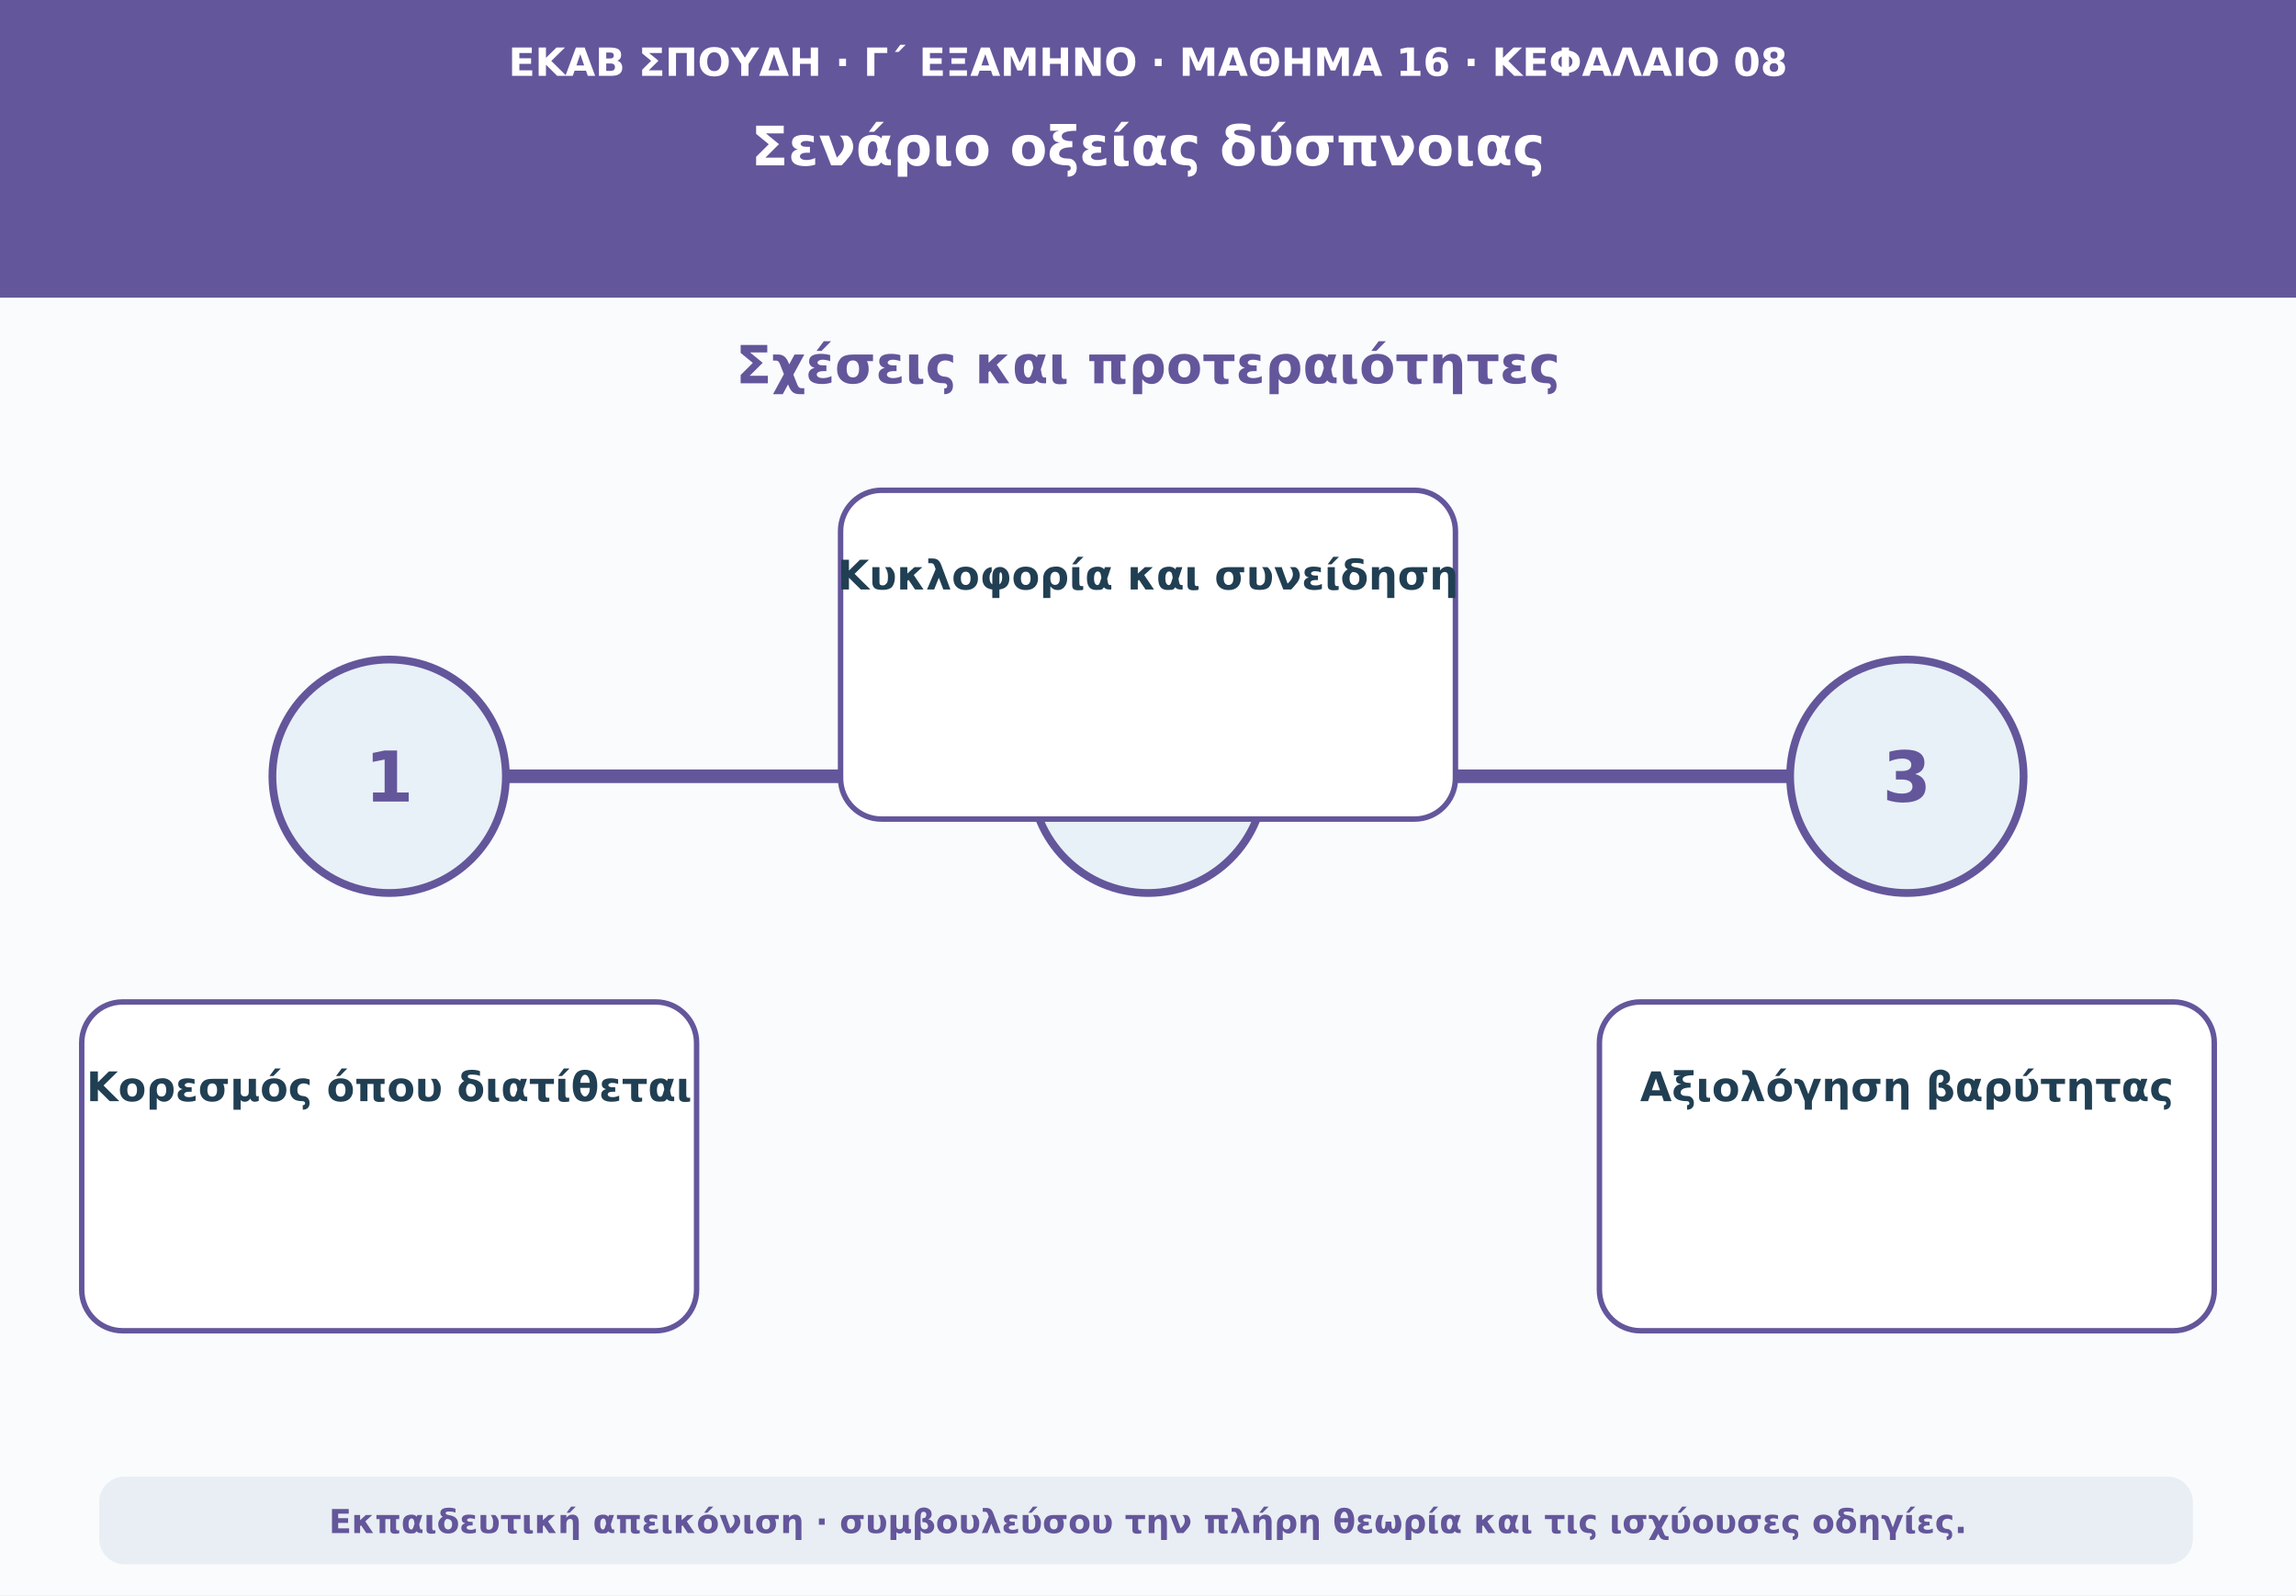
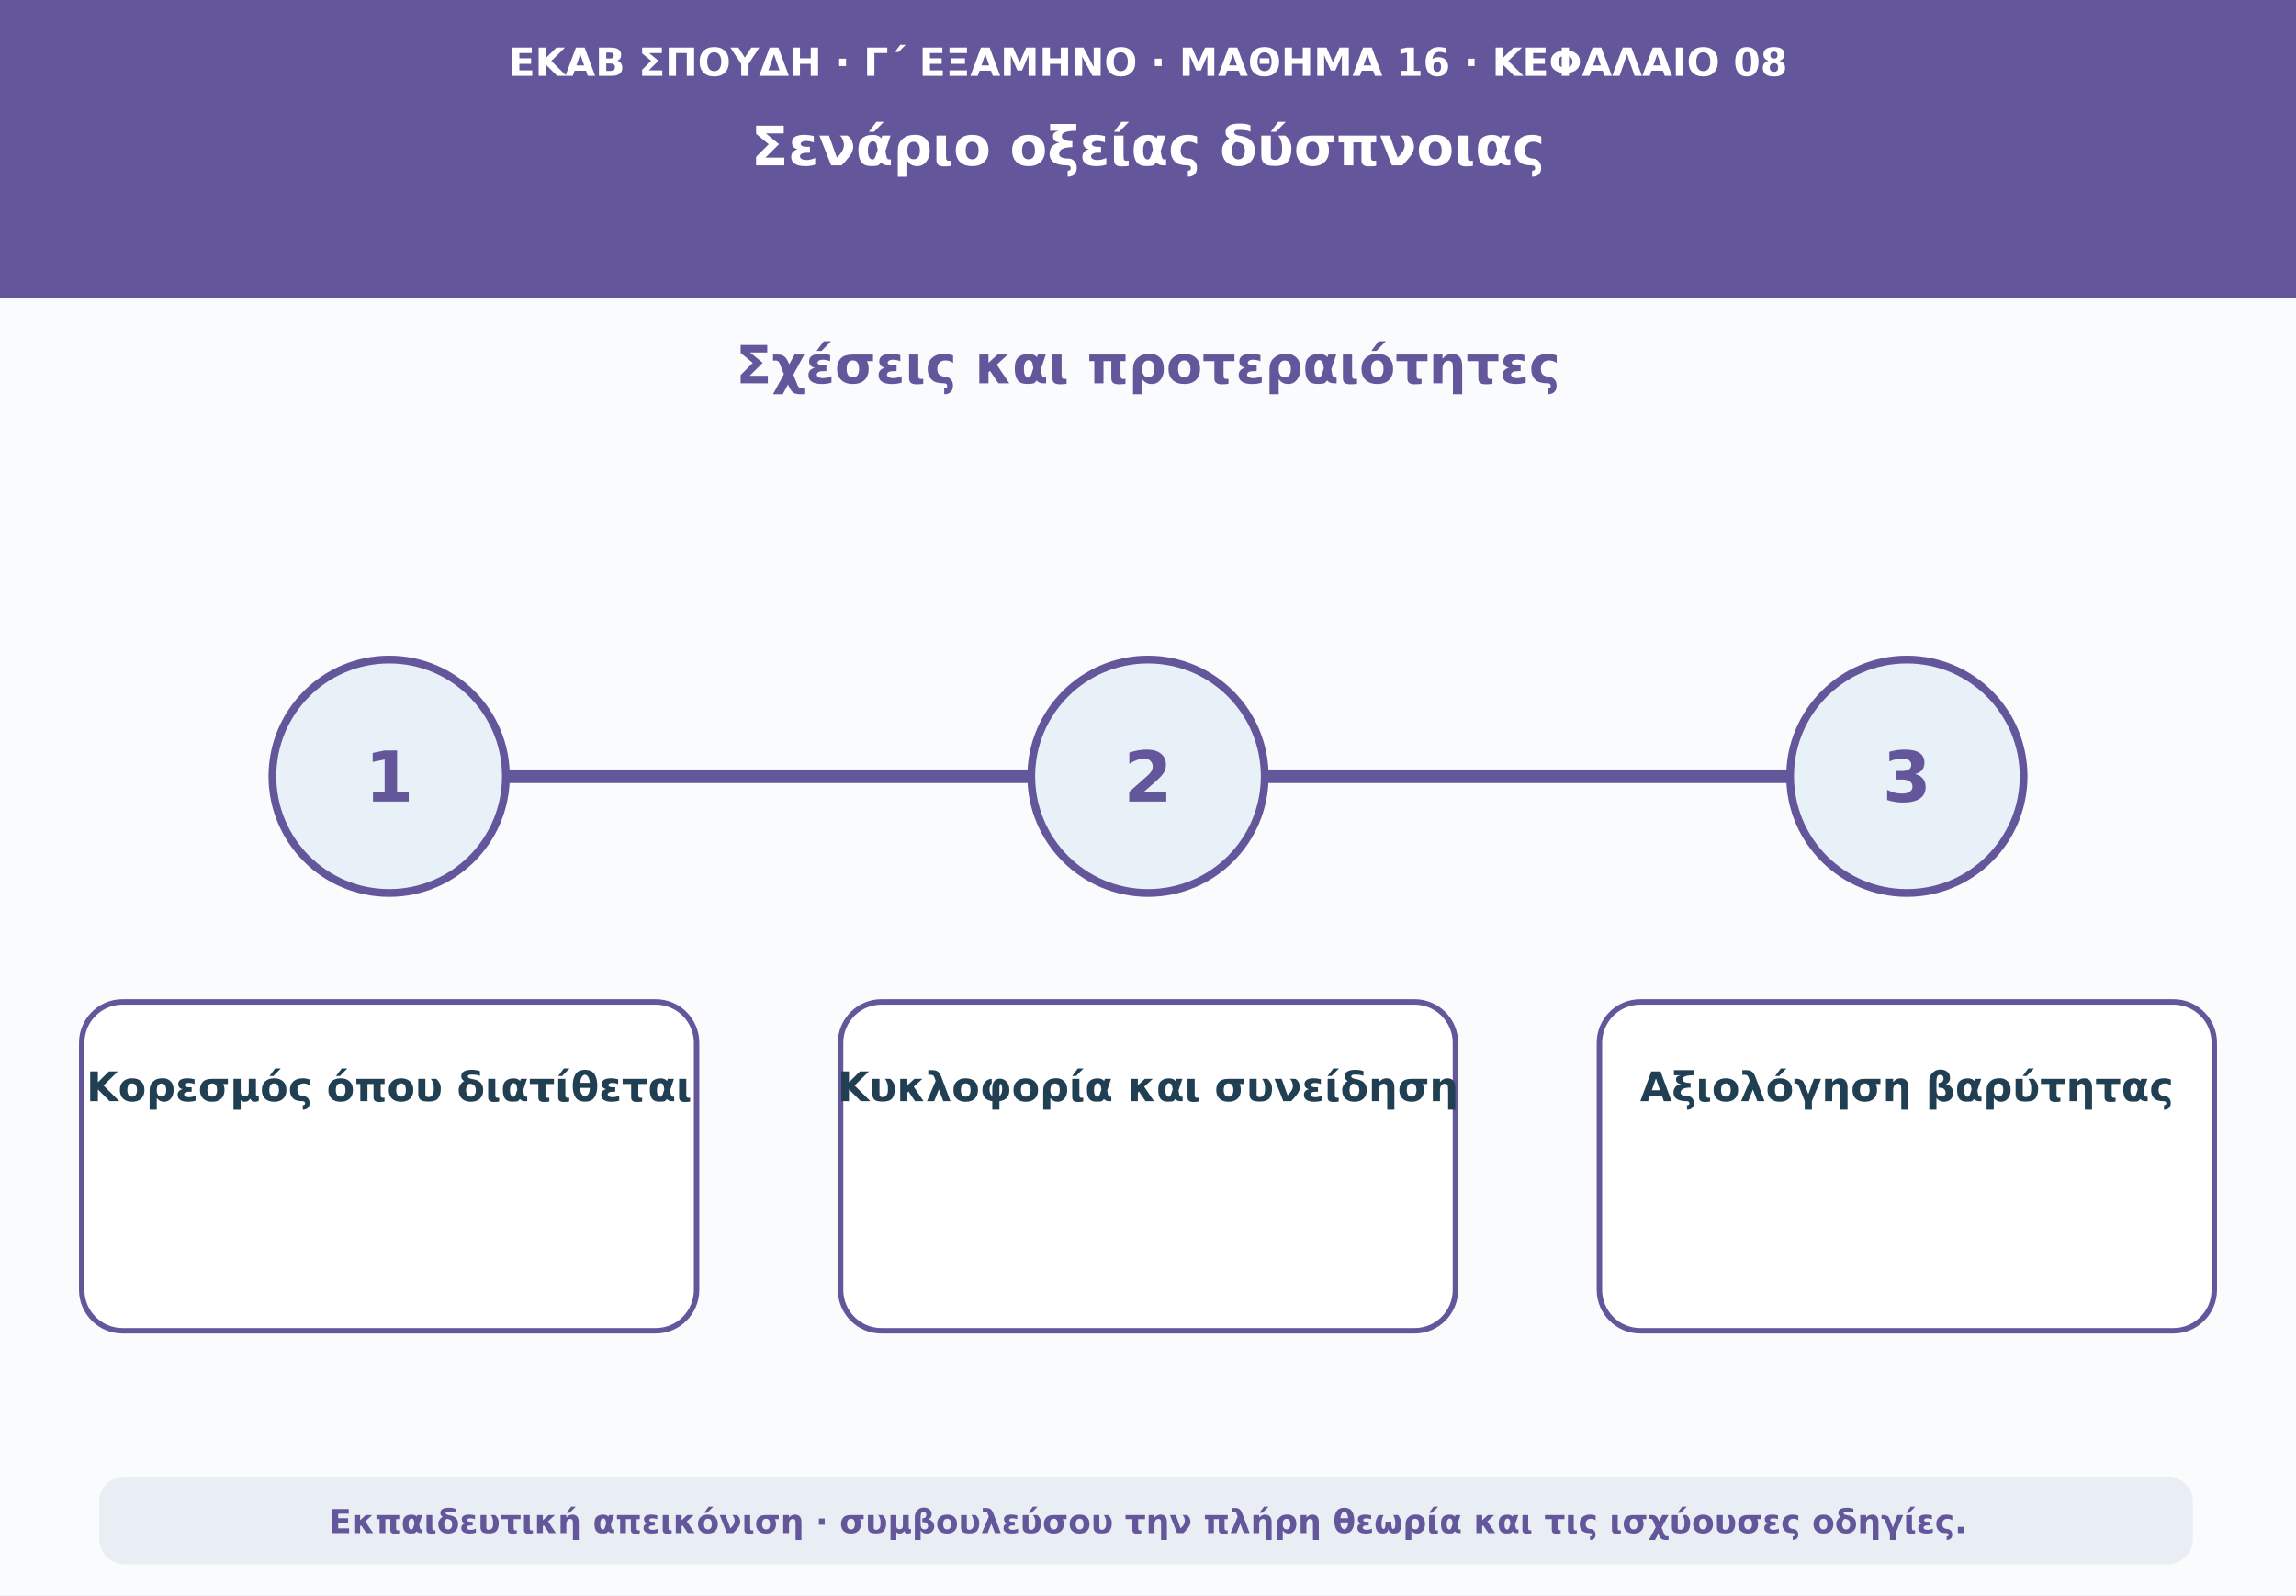
<svg xmlns="http://www.w3.org/2000/svg" viewBox="0 0 1180 820" role="img" aria-labelledby="t d">
  <rect width="1180" height="820" fill="#f9fbfd" />
  <path d="M0 0H1180V153H0Z" fill="#64569b" />
  <text x="590" y="39" text-anchor="middle" font-family="DejaVu Sans,Arial,sans-serif" font-size="20" font-weight="690" fill="#ffffff">ΕΚΑΒ ΣΠΟΥΔΗ · Γ΄ ΕΞΑΜΗΝΟ · ΜΑΘΗΜΑ 16 · ΚΕΦΑΛΑΙΟ 08</text>
  <text x="590" y="85" text-anchor="middle" font-family="DejaVu Sans,Arial,sans-serif" font-size="28" font-weight="760" fill="#ffffff">Σενάριο οξείας δύσπνοιας</text>
  <text x="590" y="197" text-anchor="middle" font-family="DejaVu Sans,Arial,sans-serif" font-size="27" font-weight="740" fill="#64569b">Σχέσεις και προτεραιότητες</text>
  <path d="M160 399H1020" stroke="#64569b" stroke-width="7" stroke-linecap="round" />
  <circle cx="200" cy="399" r="60" fill="#e8f1f7" stroke="#64569b" stroke-width="4" />
  <text x="200" y="412" text-anchor="middle" font-family="DejaVu Sans,Arial,sans-serif" font-size="36" font-weight="760" fill="#64569b">1</text>
  <rect x="42" y="515" width="316" height="169" rx="21" fill="#ffffff" stroke="#64569b" stroke-width="2.8" />
  <text x="200" y="566" text-anchor="middle" font-family="DejaVu Sans,Arial,sans-serif" font-size="21" font-weight="650" fill="#213f53">Κορεσμός όπου διατίθεται</text>
  <circle cx="590" cy="399" r="60" fill="#e8f1f7" stroke="#64569b" stroke-width="4" />
  <text x="590" y="412" text-anchor="middle" font-family="DejaVu Sans,Arial,sans-serif" font-size="36" font-weight="760" fill="#64569b">2</text>
-   <rect x="432" y="252" width="316" height="169" rx="21" fill="#ffffff" stroke="#64569b" stroke-width="2.8" />
-   <text x="590" y="303" text-anchor="middle" font-family="DejaVu Sans,Arial,sans-serif" font-size="21" font-weight="650" fill="#213f53">Κυκλοφορία και συνείδηση</text>
+   <rect x="432" y="515" width="316" height="169" rx="21" fill="#ffffff" stroke="#64569b" stroke-width="2.8" />
+   <text x="590" y="566" text-anchor="middle" font-family="DejaVu Sans,Arial,sans-serif" font-size="21" font-weight="650" fill="#213f53">Κυκλοφορία και συνείδηση</text>
  <circle cx="980" cy="399" r="60" fill="#e8f1f7" stroke="#64569b" stroke-width="4" />
  <text x="980" y="412" text-anchor="middle" font-family="DejaVu Sans,Arial,sans-serif" font-size="36" font-weight="760" fill="#64569b">3</text>
  <rect x="822" y="515" width="316" height="169" rx="21" fill="#ffffff" stroke="#64569b" stroke-width="2.8" />
  <text x="980" y="566" text-anchor="middle" font-family="DejaVu Sans,Arial,sans-serif" font-size="21" font-weight="650" fill="#213f53">Αξιολόγηση βαρύτητας</text>
  <rect x="51" y="759" width="1076" height="45" rx="13" fill="#e8eef3" />
  <text x="590" y="788" text-anchor="middle" font-family="DejaVu Sans,Arial,sans-serif" font-size="17" font-weight="610" fill="#64569b">Εκπαιδευτική απεικόνιση · συμβουλεύσου την πλήρη θεωρία και τις ισχύουσες οδηγίες.</text>
</svg>
